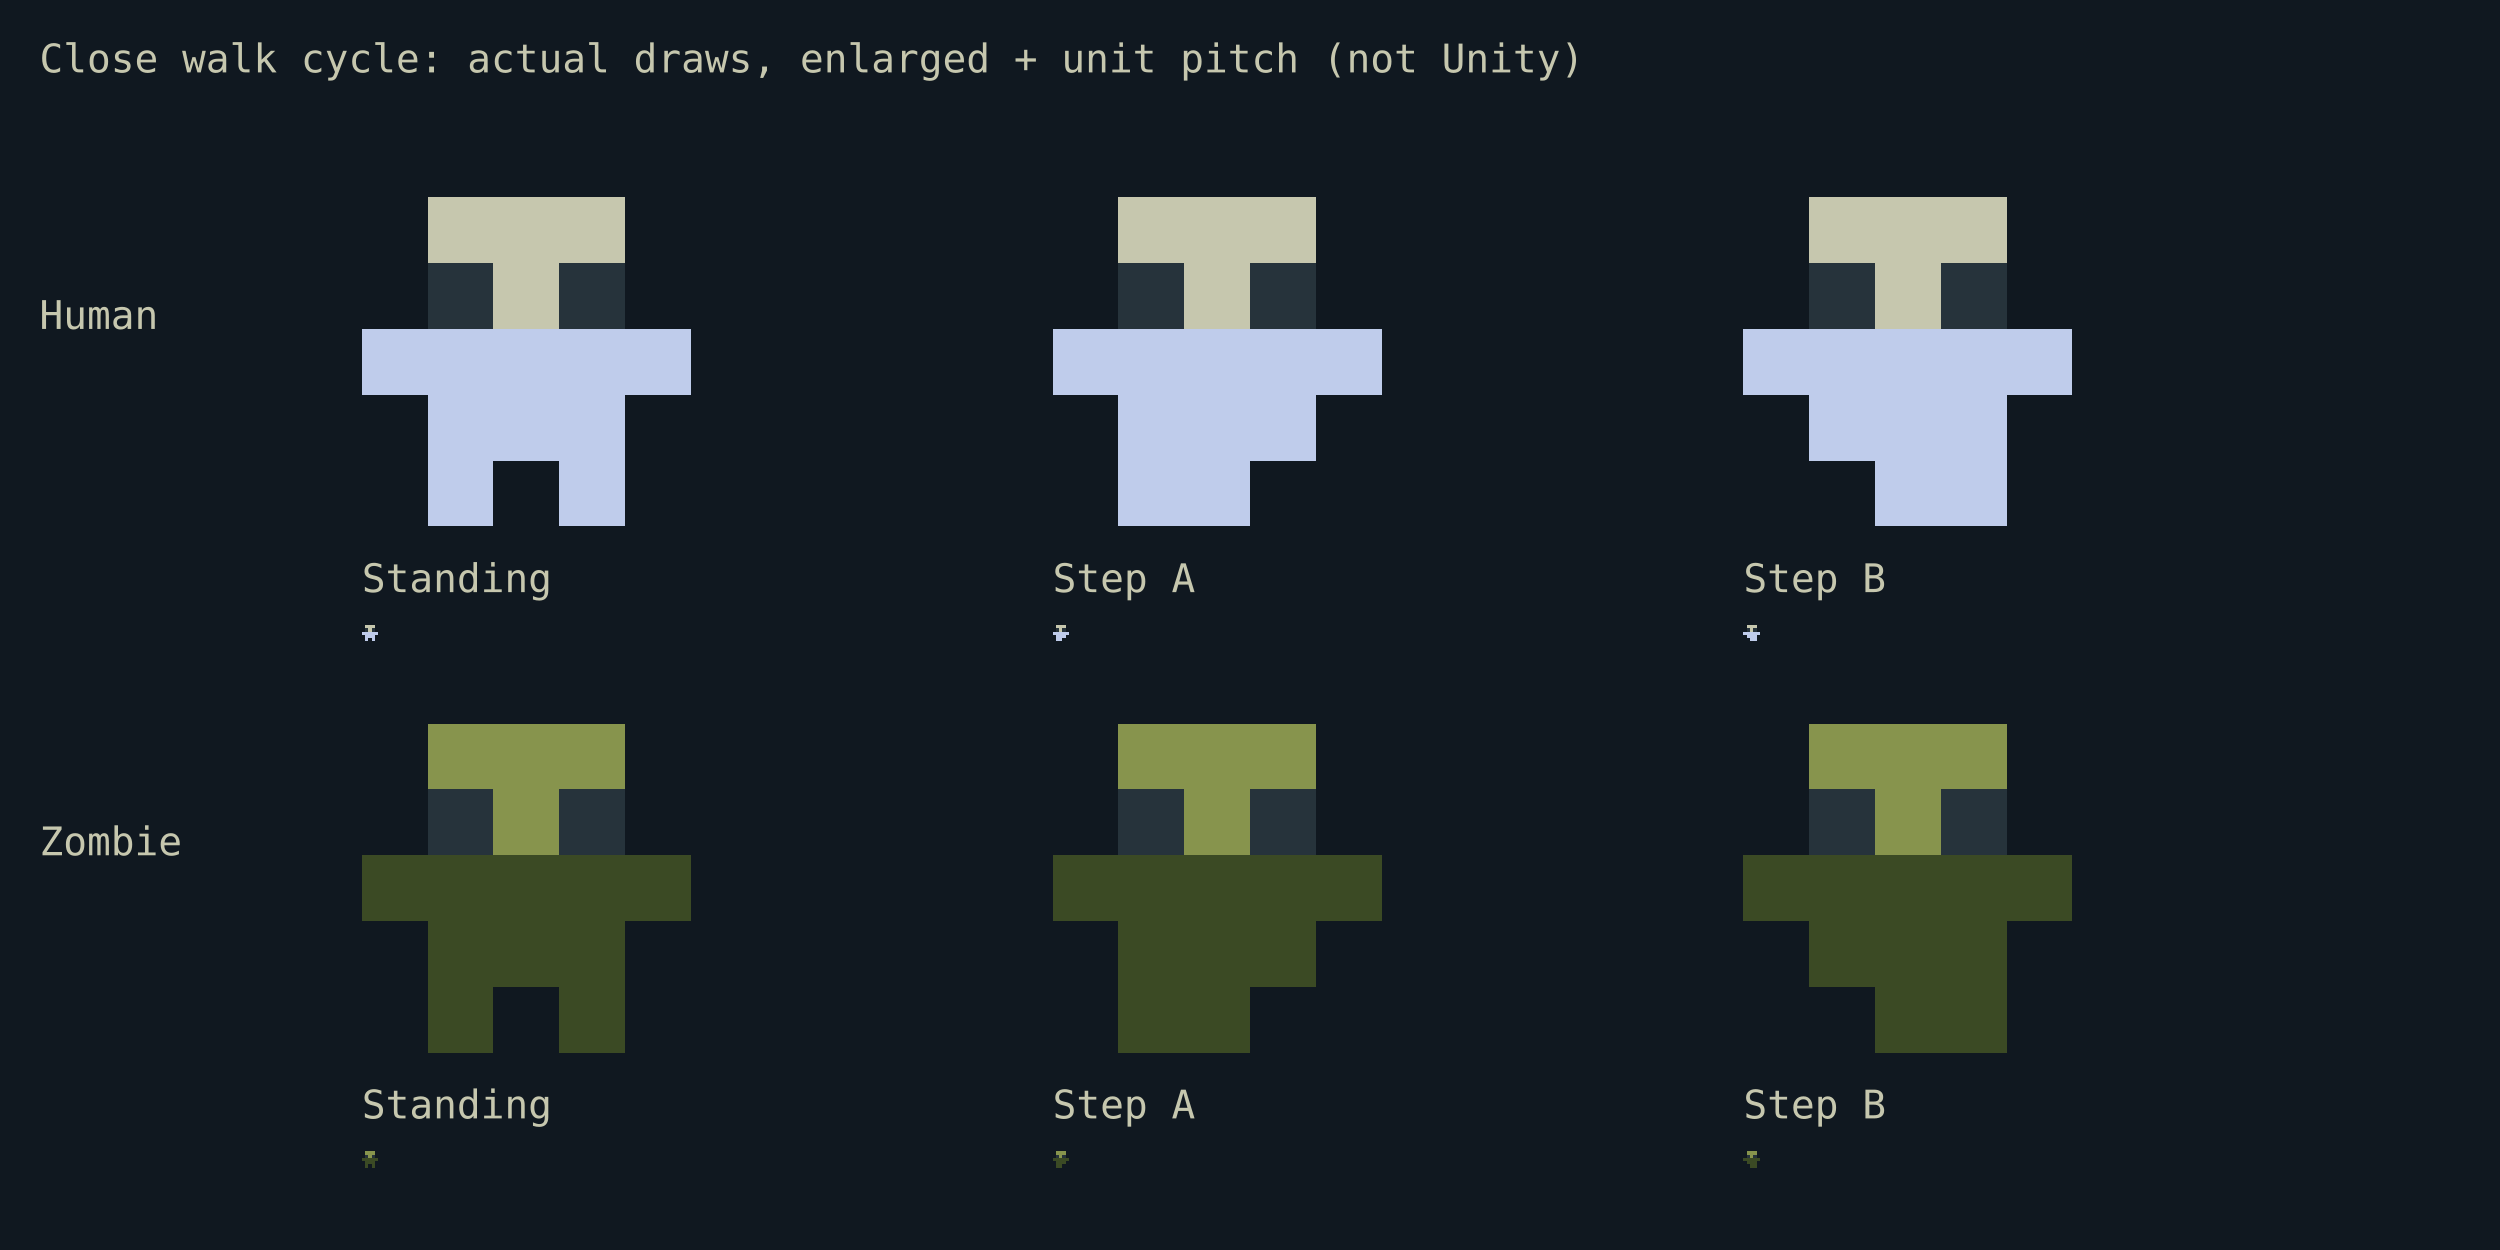
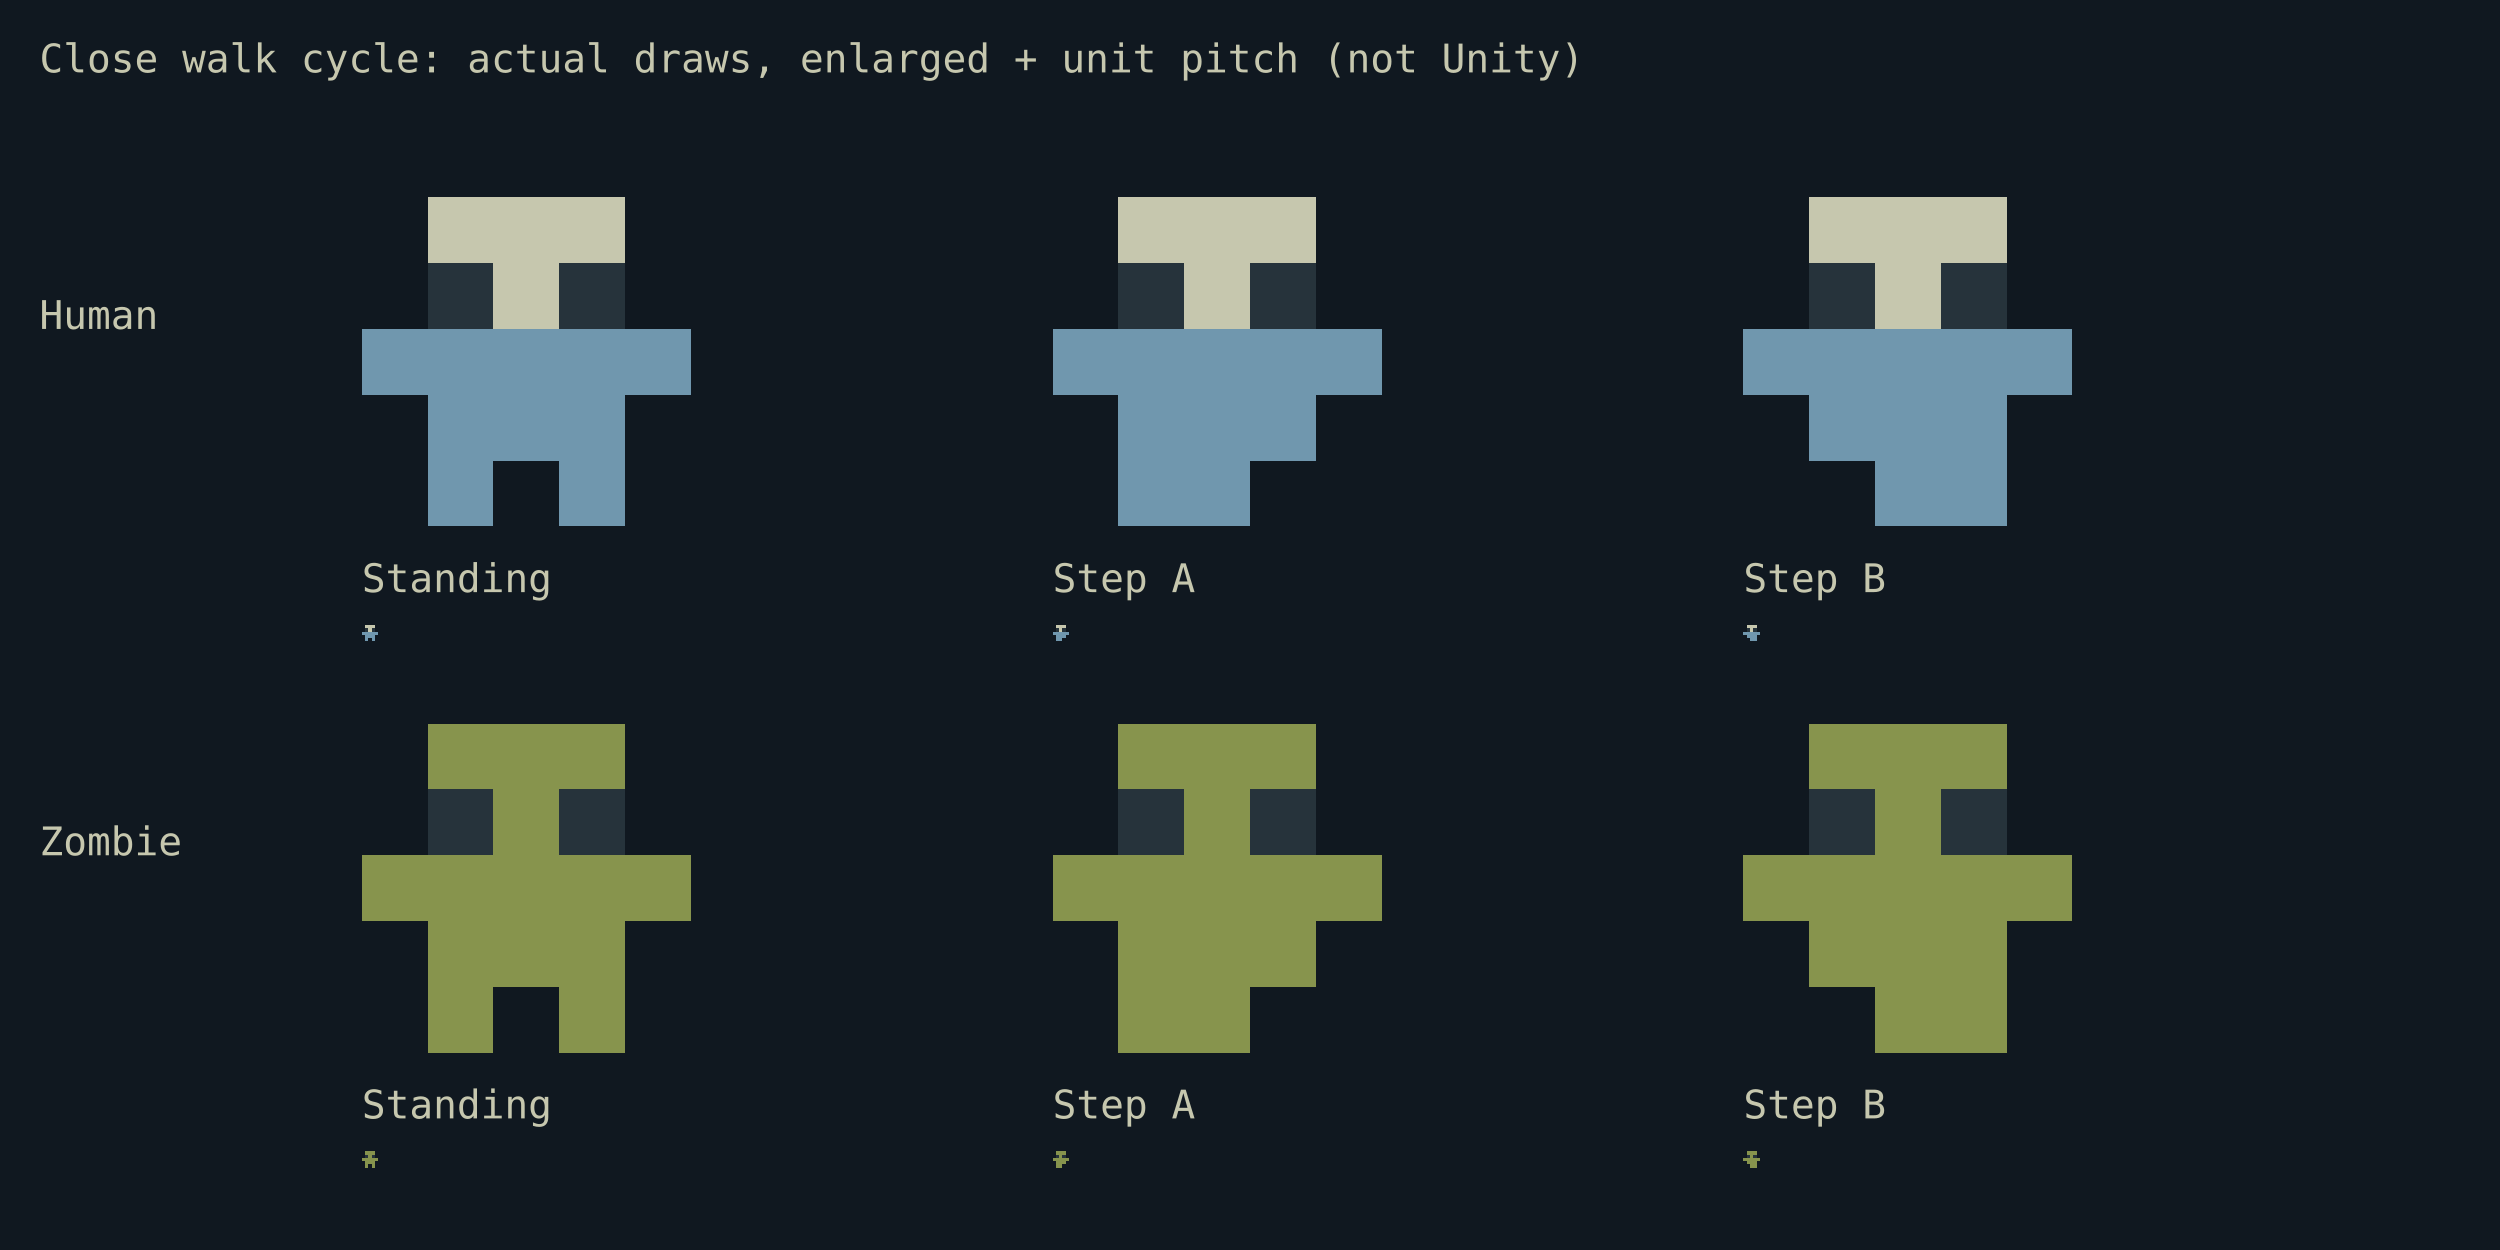
<svg xmlns="http://www.w3.org/2000/svg" width="760" height="380" shape-rendering="crispEdges">
  <rect width="760" height="380" fill="#101820" />
  <text x="12" y="22" fill="#c6c7ae" font-family="monospace" font-size="12">Close walk cycle: actual draws, enlarged + unit pitch (not Unity)</text>
  <rect x="130" y="60" width="20" height="20" fill="rgb(198,199,174)" />
  <rect x="111" y="190" width="1" height="1" fill="rgb(198,199,174)" />
  <rect x="150" y="60" width="20" height="20" fill="rgb(198,199,174)" />
  <rect x="112" y="190" width="1" height="1" fill="rgb(198,199,174)" />
  <rect x="170" y="60" width="20" height="20" fill="rgb(198,199,174)" />
  <rect x="113" y="190" width="1" height="1" fill="rgb(198,199,174)" />
  <rect x="130" y="80" width="20" height="20" fill="rgb(38,51,59)" />
  <rect x="111" y="191" width="1" height="1" fill="rgb(38,51,59)" />
  <rect x="150" y="80" width="20" height="20" fill="rgb(198,199,174)" />
  <rect x="112" y="191" width="1" height="1" fill="rgb(198,199,174)" />
  <rect x="170" y="80" width="20" height="20" fill="rgb(38,51,59)" />
  <rect x="113" y="191" width="1" height="1" fill="rgb(38,51,59)" />
-   <rect x="110" y="100" width="20" height="20" fill="rgb(191,204,235)" />
-   <rect x="110" y="192" width="1" height="1" fill="rgb(191,204,235)" />
-   <rect x="130" y="100" width="20" height="20" fill="rgb(191,204,235)" />
-   <rect x="111" y="192" width="1" height="1" fill="rgb(191,204,235)" />
-   <rect x="150" y="100" width="20" height="20" fill="rgb(191,204,235)" />
-   <rect x="112" y="192" width="1" height="1" fill="rgb(191,204,235)" />
-   <rect x="170" y="100" width="20" height="20" fill="rgb(191,204,235)" />
-   <rect x="113" y="192" width="1" height="1" fill="rgb(191,204,235)" />
-   <rect x="190" y="100" width="20" height="20" fill="rgb(191,204,235)" />
-   <rect x="114" y="192" width="1" height="1" fill="rgb(191,204,235)" />
-   <rect x="130" y="120" width="20" height="20" fill="rgb(191,204,235)" />
-   <rect x="111" y="193" width="1" height="1" fill="rgb(191,204,235)" />
-   <rect x="150" y="120" width="20" height="20" fill="rgb(191,204,235)" />
-   <rect x="112" y="193" width="1" height="1" fill="rgb(191,204,235)" />
-   <rect x="170" y="120" width="20" height="20" fill="rgb(191,204,235)" />
-   <rect x="113" y="193" width="1" height="1" fill="rgb(191,204,235)" />
-   <rect x="130" y="140" width="20" height="20" fill="rgb(191,204,235)" />
-   <rect x="111" y="194" width="1" height="1" fill="rgb(191,204,235)" />
-   <rect x="170" y="140" width="20" height="20" fill="rgb(191,204,235)" />
-   <rect x="113" y="194" width="1" height="1" fill="rgb(191,204,235)" />
+   <rect x="110" y="100" width="20" height="20" fill="rgb(112,151,174)" />
+   <rect x="110" y="192" width="1" height="1" fill="rgb(112,151,174)" />
+   <rect x="130" y="100" width="20" height="20" fill="rgb(112,151,174)" />
+   <rect x="111" y="192" width="1" height="1" fill="rgb(112,151,174)" />
+   <rect x="150" y="100" width="20" height="20" fill="rgb(112,151,174)" />
+   <rect x="112" y="192" width="1" height="1" fill="rgb(112,151,174)" />
+   <rect x="170" y="100" width="20" height="20" fill="rgb(112,151,174)" />
+   <rect x="113" y="192" width="1" height="1" fill="rgb(112,151,174)" />
+   <rect x="190" y="100" width="20" height="20" fill="rgb(112,151,174)" />
+   <rect x="114" y="192" width="1" height="1" fill="rgb(112,151,174)" />
+   <rect x="130" y="120" width="20" height="20" fill="rgb(112,151,174)" />
+   <rect x="111" y="193" width="1" height="1" fill="rgb(112,151,174)" />
+   <rect x="150" y="120" width="20" height="20" fill="rgb(112,151,174)" />
+   <rect x="112" y="193" width="1" height="1" fill="rgb(112,151,174)" />
+   <rect x="170" y="120" width="20" height="20" fill="rgb(112,151,174)" />
+   <rect x="113" y="193" width="1" height="1" fill="rgb(112,151,174)" />
+   <rect x="130" y="140" width="20" height="20" fill="rgb(112,151,174)" />
+   <rect x="111" y="194" width="1" height="1" fill="rgb(112,151,174)" />
+   <rect x="170" y="140" width="20" height="20" fill="rgb(112,151,174)" />
+   <rect x="113" y="194" width="1" height="1" fill="rgb(112,151,174)" />
  <text x="110" y="180" fill="#c6c7ae" font-family="monospace" font-size="12">Standing</text>
  <rect x="340" y="60" width="20" height="20" fill="rgb(198,199,174)" />
  <rect x="321" y="190" width="1" height="1" fill="rgb(198,199,174)" />
  <rect x="360" y="60" width="20" height="20" fill="rgb(198,199,174)" />
  <rect x="322" y="190" width="1" height="1" fill="rgb(198,199,174)" />
  <rect x="380" y="60" width="20" height="20" fill="rgb(198,199,174)" />
  <rect x="323" y="190" width="1" height="1" fill="rgb(198,199,174)" />
  <rect x="340" y="80" width="20" height="20" fill="rgb(38,51,59)" />
  <rect x="321" y="191" width="1" height="1" fill="rgb(38,51,59)" />
  <rect x="360" y="80" width="20" height="20" fill="rgb(198,199,174)" />
  <rect x="322" y="191" width="1" height="1" fill="rgb(198,199,174)" />
  <rect x="380" y="80" width="20" height="20" fill="rgb(38,51,59)" />
  <rect x="323" y="191" width="1" height="1" fill="rgb(38,51,59)" />
-   <rect x="320" y="100" width="20" height="20" fill="rgb(191,204,235)" />
-   <rect x="320" y="192" width="1" height="1" fill="rgb(191,204,235)" />
-   <rect x="340" y="100" width="20" height="20" fill="rgb(191,204,235)" />
-   <rect x="321" y="192" width="1" height="1" fill="rgb(191,204,235)" />
-   <rect x="360" y="100" width="20" height="20" fill="rgb(191,204,235)" />
-   <rect x="322" y="192" width="1" height="1" fill="rgb(191,204,235)" />
-   <rect x="380" y="100" width="20" height="20" fill="rgb(191,204,235)" />
-   <rect x="323" y="192" width="1" height="1" fill="rgb(191,204,235)" />
-   <rect x="400" y="100" width="20" height="20" fill="rgb(191,204,235)" />
-   <rect x="324" y="192" width="1" height="1" fill="rgb(191,204,235)" />
-   <rect x="340" y="120" width="20" height="20" fill="rgb(191,204,235)" />
-   <rect x="321" y="193" width="1" height="1" fill="rgb(191,204,235)" />
-   <rect x="360" y="120" width="20" height="20" fill="rgb(191,204,235)" />
-   <rect x="322" y="193" width="1" height="1" fill="rgb(191,204,235)" />
-   <rect x="380" y="120" width="20" height="20" fill="rgb(191,204,235)" />
-   <rect x="323" y="193" width="1" height="1" fill="rgb(191,204,235)" />
-   <rect x="340" y="140" width="20" height="20" fill="rgb(191,204,235)" />
-   <rect x="321" y="194" width="1" height="1" fill="rgb(191,204,235)" />
-   <rect x="360" y="140" width="20" height="20" fill="rgb(191,204,235)" />
-   <rect x="322" y="194" width="1" height="1" fill="rgb(191,204,235)" />
+   <rect x="320" y="100" width="20" height="20" fill="rgb(112,151,174)" />
+   <rect x="320" y="192" width="1" height="1" fill="rgb(112,151,174)" />
+   <rect x="340" y="100" width="20" height="20" fill="rgb(112,151,174)" />
+   <rect x="321" y="192" width="1" height="1" fill="rgb(112,151,174)" />
+   <rect x="360" y="100" width="20" height="20" fill="rgb(112,151,174)" />
+   <rect x="322" y="192" width="1" height="1" fill="rgb(112,151,174)" />
+   <rect x="380" y="100" width="20" height="20" fill="rgb(112,151,174)" />
+   <rect x="323" y="192" width="1" height="1" fill="rgb(112,151,174)" />
+   <rect x="400" y="100" width="20" height="20" fill="rgb(112,151,174)" />
+   <rect x="324" y="192" width="1" height="1" fill="rgb(112,151,174)" />
+   <rect x="340" y="120" width="20" height="20" fill="rgb(112,151,174)" />
+   <rect x="321" y="193" width="1" height="1" fill="rgb(112,151,174)" />
+   <rect x="360" y="120" width="20" height="20" fill="rgb(112,151,174)" />
+   <rect x="322" y="193" width="1" height="1" fill="rgb(112,151,174)" />
+   <rect x="380" y="120" width="20" height="20" fill="rgb(112,151,174)" />
+   <rect x="323" y="193" width="1" height="1" fill="rgb(112,151,174)" />
+   <rect x="340" y="140" width="20" height="20" fill="rgb(112,151,174)" />
+   <rect x="321" y="194" width="1" height="1" fill="rgb(112,151,174)" />
+   <rect x="360" y="140" width="20" height="20" fill="rgb(112,151,174)" />
+   <rect x="322" y="194" width="1" height="1" fill="rgb(112,151,174)" />
  <text x="320" y="180" fill="#c6c7ae" font-family="monospace" font-size="12">Step A</text>
  <rect x="550" y="60" width="20" height="20" fill="rgb(198,199,174)" />
  <rect x="531" y="190" width="1" height="1" fill="rgb(198,199,174)" />
  <rect x="570" y="60" width="20" height="20" fill="rgb(198,199,174)" />
  <rect x="532" y="190" width="1" height="1" fill="rgb(198,199,174)" />
  <rect x="590" y="60" width="20" height="20" fill="rgb(198,199,174)" />
  <rect x="533" y="190" width="1" height="1" fill="rgb(198,199,174)" />
  <rect x="550" y="80" width="20" height="20" fill="rgb(38,51,59)" />
  <rect x="531" y="191" width="1" height="1" fill="rgb(38,51,59)" />
  <rect x="570" y="80" width="20" height="20" fill="rgb(198,199,174)" />
  <rect x="532" y="191" width="1" height="1" fill="rgb(198,199,174)" />
  <rect x="590" y="80" width="20" height="20" fill="rgb(38,51,59)" />
  <rect x="533" y="191" width="1" height="1" fill="rgb(38,51,59)" />
-   <rect x="530" y="100" width="20" height="20" fill="rgb(191,204,235)" />
-   <rect x="530" y="192" width="1" height="1" fill="rgb(191,204,235)" />
-   <rect x="550" y="100" width="20" height="20" fill="rgb(191,204,235)" />
-   <rect x="531" y="192" width="1" height="1" fill="rgb(191,204,235)" />
-   <rect x="570" y="100" width="20" height="20" fill="rgb(191,204,235)" />
-   <rect x="532" y="192" width="1" height="1" fill="rgb(191,204,235)" />
-   <rect x="590" y="100" width="20" height="20" fill="rgb(191,204,235)" />
-   <rect x="533" y="192" width="1" height="1" fill="rgb(191,204,235)" />
-   <rect x="610" y="100" width="20" height="20" fill="rgb(191,204,235)" />
-   <rect x="534" y="192" width="1" height="1" fill="rgb(191,204,235)" />
-   <rect x="550" y="120" width="20" height="20" fill="rgb(191,204,235)" />
-   <rect x="531" y="193" width="1" height="1" fill="rgb(191,204,235)" />
-   <rect x="570" y="120" width="20" height="20" fill="rgb(191,204,235)" />
-   <rect x="532" y="193" width="1" height="1" fill="rgb(191,204,235)" />
-   <rect x="590" y="120" width="20" height="20" fill="rgb(191,204,235)" />
-   <rect x="533" y="193" width="1" height="1" fill="rgb(191,204,235)" />
-   <rect x="570" y="140" width="20" height="20" fill="rgb(191,204,235)" />
-   <rect x="532" y="194" width="1" height="1" fill="rgb(191,204,235)" />
-   <rect x="590" y="140" width="20" height="20" fill="rgb(191,204,235)" />
-   <rect x="533" y="194" width="1" height="1" fill="rgb(191,204,235)" />
+   <rect x="530" y="100" width="20" height="20" fill="rgb(112,151,174)" />
+   <rect x="530" y="192" width="1" height="1" fill="rgb(112,151,174)" />
+   <rect x="550" y="100" width="20" height="20" fill="rgb(112,151,174)" />
+   <rect x="531" y="192" width="1" height="1" fill="rgb(112,151,174)" />
+   <rect x="570" y="100" width="20" height="20" fill="rgb(112,151,174)" />
+   <rect x="532" y="192" width="1" height="1" fill="rgb(112,151,174)" />
+   <rect x="590" y="100" width="20" height="20" fill="rgb(112,151,174)" />
+   <rect x="533" y="192" width="1" height="1" fill="rgb(112,151,174)" />
+   <rect x="610" y="100" width="20" height="20" fill="rgb(112,151,174)" />
+   <rect x="534" y="192" width="1" height="1" fill="rgb(112,151,174)" />
+   <rect x="550" y="120" width="20" height="20" fill="rgb(112,151,174)" />
+   <rect x="531" y="193" width="1" height="1" fill="rgb(112,151,174)" />
+   <rect x="570" y="120" width="20" height="20" fill="rgb(112,151,174)" />
+   <rect x="532" y="193" width="1" height="1" fill="rgb(112,151,174)" />
+   <rect x="590" y="120" width="20" height="20" fill="rgb(112,151,174)" />
+   <rect x="533" y="193" width="1" height="1" fill="rgb(112,151,174)" />
+   <rect x="570" y="140" width="20" height="20" fill="rgb(112,151,174)" />
+   <rect x="532" y="194" width="1" height="1" fill="rgb(112,151,174)" />
+   <rect x="590" y="140" width="20" height="20" fill="rgb(112,151,174)" />
+   <rect x="533" y="194" width="1" height="1" fill="rgb(112,151,174)" />
  <text x="530" y="180" fill="#c6c7ae" font-family="monospace" font-size="12">Step B</text>
  <text x="12" y="100" fill="#c6c7ae" font-family="monospace">Human</text>
  <rect x="130" y="220" width="20" height="20" fill="rgb(135,148,77)" />
  <rect x="111" y="350" width="1" height="1" fill="rgb(135,148,77)" />
  <rect x="150" y="220" width="20" height="20" fill="rgb(135,148,77)" />
  <rect x="112" y="350" width="1" height="1" fill="rgb(135,148,77)" />
  <rect x="170" y="220" width="20" height="20" fill="rgb(135,148,77)" />
  <rect x="113" y="350" width="1" height="1" fill="rgb(135,148,77)" />
  <rect x="130" y="240" width="20" height="20" fill="rgb(38,51,59)" />
  <rect x="111" y="351" width="1" height="1" fill="rgb(38,51,59)" />
  <rect x="150" y="240" width="20" height="20" fill="rgb(135,148,77)" />
  <rect x="112" y="351" width="1" height="1" fill="rgb(135,148,77)" />
  <rect x="170" y="240" width="20" height="20" fill="rgb(38,51,59)" />
  <rect x="113" y="351" width="1" height="1" fill="rgb(38,51,59)" />
-   <rect x="110" y="260" width="20" height="20" fill="rgb(59,74,36)" />
-   <rect x="110" y="352" width="1" height="1" fill="rgb(59,74,36)" />
-   <rect x="130" y="260" width="20" height="20" fill="rgb(59,74,36)" />
-   <rect x="111" y="352" width="1" height="1" fill="rgb(59,74,36)" />
-   <rect x="150" y="260" width="20" height="20" fill="rgb(59,74,36)" />
-   <rect x="112" y="352" width="1" height="1" fill="rgb(59,74,36)" />
-   <rect x="170" y="260" width="20" height="20" fill="rgb(59,74,36)" />
-   <rect x="113" y="352" width="1" height="1" fill="rgb(59,74,36)" />
-   <rect x="190" y="260" width="20" height="20" fill="rgb(59,74,36)" />
-   <rect x="114" y="352" width="1" height="1" fill="rgb(59,74,36)" />
-   <rect x="130" y="280" width="20" height="20" fill="rgb(59,74,36)" />
-   <rect x="111" y="353" width="1" height="1" fill="rgb(59,74,36)" />
-   <rect x="150" y="280" width="20" height="20" fill="rgb(59,74,36)" />
-   <rect x="112" y="353" width="1" height="1" fill="rgb(59,74,36)" />
-   <rect x="170" y="280" width="20" height="20" fill="rgb(59,74,36)" />
-   <rect x="113" y="353" width="1" height="1" fill="rgb(59,74,36)" />
-   <rect x="130" y="300" width="20" height="20" fill="rgb(59,74,36)" />
-   <rect x="111" y="354" width="1" height="1" fill="rgb(59,74,36)" />
-   <rect x="170" y="300" width="20" height="20" fill="rgb(59,74,36)" />
-   <rect x="113" y="354" width="1" height="1" fill="rgb(59,74,36)" />
+   <rect x="110" y="260" width="20" height="20" fill="rgb(135,148,77)" />
+   <rect x="110" y="352" width="1" height="1" fill="rgb(135,148,77)" />
+   <rect x="130" y="260" width="20" height="20" fill="rgb(135,148,77)" />
+   <rect x="111" y="352" width="1" height="1" fill="rgb(135,148,77)" />
+   <rect x="150" y="260" width="20" height="20" fill="rgb(135,148,77)" />
+   <rect x="112" y="352" width="1" height="1" fill="rgb(135,148,77)" />
+   <rect x="170" y="260" width="20" height="20" fill="rgb(135,148,77)" />
+   <rect x="113" y="352" width="1" height="1" fill="rgb(135,148,77)" />
+   <rect x="190" y="260" width="20" height="20" fill="rgb(135,148,77)" />
+   <rect x="114" y="352" width="1" height="1" fill="rgb(135,148,77)" />
+   <rect x="130" y="280" width="20" height="20" fill="rgb(135,148,77)" />
+   <rect x="111" y="353" width="1" height="1" fill="rgb(135,148,77)" />
+   <rect x="150" y="280" width="20" height="20" fill="rgb(135,148,77)" />
+   <rect x="112" y="353" width="1" height="1" fill="rgb(135,148,77)" />
+   <rect x="170" y="280" width="20" height="20" fill="rgb(135,148,77)" />
+   <rect x="113" y="353" width="1" height="1" fill="rgb(135,148,77)" />
+   <rect x="130" y="300" width="20" height="20" fill="rgb(135,148,77)" />
+   <rect x="111" y="354" width="1" height="1" fill="rgb(135,148,77)" />
+   <rect x="170" y="300" width="20" height="20" fill="rgb(135,148,77)" />
+   <rect x="113" y="354" width="1" height="1" fill="rgb(135,148,77)" />
  <text x="110" y="340" fill="#c6c7ae" font-family="monospace" font-size="12">Standing</text>
  <rect x="340" y="220" width="20" height="20" fill="rgb(135,148,77)" />
  <rect x="321" y="350" width="1" height="1" fill="rgb(135,148,77)" />
  <rect x="360" y="220" width="20" height="20" fill="rgb(135,148,77)" />
  <rect x="322" y="350" width="1" height="1" fill="rgb(135,148,77)" />
  <rect x="380" y="220" width="20" height="20" fill="rgb(135,148,77)" />
  <rect x="323" y="350" width="1" height="1" fill="rgb(135,148,77)" />
  <rect x="340" y="240" width="20" height="20" fill="rgb(38,51,59)" />
  <rect x="321" y="351" width="1" height="1" fill="rgb(38,51,59)" />
  <rect x="360" y="240" width="20" height="20" fill="rgb(135,148,77)" />
  <rect x="322" y="351" width="1" height="1" fill="rgb(135,148,77)" />
  <rect x="380" y="240" width="20" height="20" fill="rgb(38,51,59)" />
  <rect x="323" y="351" width="1" height="1" fill="rgb(38,51,59)" />
-   <rect x="320" y="260" width="20" height="20" fill="rgb(59,74,36)" />
-   <rect x="320" y="352" width="1" height="1" fill="rgb(59,74,36)" />
-   <rect x="340" y="260" width="20" height="20" fill="rgb(59,74,36)" />
-   <rect x="321" y="352" width="1" height="1" fill="rgb(59,74,36)" />
-   <rect x="360" y="260" width="20" height="20" fill="rgb(59,74,36)" />
-   <rect x="322" y="352" width="1" height="1" fill="rgb(59,74,36)" />
-   <rect x="380" y="260" width="20" height="20" fill="rgb(59,74,36)" />
-   <rect x="323" y="352" width="1" height="1" fill="rgb(59,74,36)" />
-   <rect x="400" y="260" width="20" height="20" fill="rgb(59,74,36)" />
-   <rect x="324" y="352" width="1" height="1" fill="rgb(59,74,36)" />
-   <rect x="340" y="280" width="20" height="20" fill="rgb(59,74,36)" />
-   <rect x="321" y="353" width="1" height="1" fill="rgb(59,74,36)" />
-   <rect x="360" y="280" width="20" height="20" fill="rgb(59,74,36)" />
-   <rect x="322" y="353" width="1" height="1" fill="rgb(59,74,36)" />
-   <rect x="380" y="280" width="20" height="20" fill="rgb(59,74,36)" />
-   <rect x="323" y="353" width="1" height="1" fill="rgb(59,74,36)" />
-   <rect x="340" y="300" width="20" height="20" fill="rgb(59,74,36)" />
-   <rect x="321" y="354" width="1" height="1" fill="rgb(59,74,36)" />
-   <rect x="360" y="300" width="20" height="20" fill="rgb(59,74,36)" />
-   <rect x="322" y="354" width="1" height="1" fill="rgb(59,74,36)" />
+   <rect x="320" y="260" width="20" height="20" fill="rgb(135,148,77)" />
+   <rect x="320" y="352" width="1" height="1" fill="rgb(135,148,77)" />
+   <rect x="340" y="260" width="20" height="20" fill="rgb(135,148,77)" />
+   <rect x="321" y="352" width="1" height="1" fill="rgb(135,148,77)" />
+   <rect x="360" y="260" width="20" height="20" fill="rgb(135,148,77)" />
+   <rect x="322" y="352" width="1" height="1" fill="rgb(135,148,77)" />
+   <rect x="380" y="260" width="20" height="20" fill="rgb(135,148,77)" />
+   <rect x="323" y="352" width="1" height="1" fill="rgb(135,148,77)" />
+   <rect x="400" y="260" width="20" height="20" fill="rgb(135,148,77)" />
+   <rect x="324" y="352" width="1" height="1" fill="rgb(135,148,77)" />
+   <rect x="340" y="280" width="20" height="20" fill="rgb(135,148,77)" />
+   <rect x="321" y="353" width="1" height="1" fill="rgb(135,148,77)" />
+   <rect x="360" y="280" width="20" height="20" fill="rgb(135,148,77)" />
+   <rect x="322" y="353" width="1" height="1" fill="rgb(135,148,77)" />
+   <rect x="380" y="280" width="20" height="20" fill="rgb(135,148,77)" />
+   <rect x="323" y="353" width="1" height="1" fill="rgb(135,148,77)" />
+   <rect x="340" y="300" width="20" height="20" fill="rgb(135,148,77)" />
+   <rect x="321" y="354" width="1" height="1" fill="rgb(135,148,77)" />
+   <rect x="360" y="300" width="20" height="20" fill="rgb(135,148,77)" />
+   <rect x="322" y="354" width="1" height="1" fill="rgb(135,148,77)" />
  <text x="320" y="340" fill="#c6c7ae" font-family="monospace" font-size="12">Step A</text>
  <rect x="550" y="220" width="20" height="20" fill="rgb(135,148,77)" />
  <rect x="531" y="350" width="1" height="1" fill="rgb(135,148,77)" />
  <rect x="570" y="220" width="20" height="20" fill="rgb(135,148,77)" />
  <rect x="532" y="350" width="1" height="1" fill="rgb(135,148,77)" />
  <rect x="590" y="220" width="20" height="20" fill="rgb(135,148,77)" />
  <rect x="533" y="350" width="1" height="1" fill="rgb(135,148,77)" />
  <rect x="550" y="240" width="20" height="20" fill="rgb(38,51,59)" />
  <rect x="531" y="351" width="1" height="1" fill="rgb(38,51,59)" />
  <rect x="570" y="240" width="20" height="20" fill="rgb(135,148,77)" />
  <rect x="532" y="351" width="1" height="1" fill="rgb(135,148,77)" />
  <rect x="590" y="240" width="20" height="20" fill="rgb(38,51,59)" />
  <rect x="533" y="351" width="1" height="1" fill="rgb(38,51,59)" />
-   <rect x="530" y="260" width="20" height="20" fill="rgb(59,74,36)" />
-   <rect x="530" y="352" width="1" height="1" fill="rgb(59,74,36)" />
-   <rect x="550" y="260" width="20" height="20" fill="rgb(59,74,36)" />
-   <rect x="531" y="352" width="1" height="1" fill="rgb(59,74,36)" />
-   <rect x="570" y="260" width="20" height="20" fill="rgb(59,74,36)" />
-   <rect x="532" y="352" width="1" height="1" fill="rgb(59,74,36)" />
-   <rect x="590" y="260" width="20" height="20" fill="rgb(59,74,36)" />
-   <rect x="533" y="352" width="1" height="1" fill="rgb(59,74,36)" />
-   <rect x="610" y="260" width="20" height="20" fill="rgb(59,74,36)" />
-   <rect x="534" y="352" width="1" height="1" fill="rgb(59,74,36)" />
-   <rect x="550" y="280" width="20" height="20" fill="rgb(59,74,36)" />
-   <rect x="531" y="353" width="1" height="1" fill="rgb(59,74,36)" />
-   <rect x="570" y="280" width="20" height="20" fill="rgb(59,74,36)" />
-   <rect x="532" y="353" width="1" height="1" fill="rgb(59,74,36)" />
-   <rect x="590" y="280" width="20" height="20" fill="rgb(59,74,36)" />
-   <rect x="533" y="353" width="1" height="1" fill="rgb(59,74,36)" />
-   <rect x="570" y="300" width="20" height="20" fill="rgb(59,74,36)" />
-   <rect x="532" y="354" width="1" height="1" fill="rgb(59,74,36)" />
-   <rect x="590" y="300" width="20" height="20" fill="rgb(59,74,36)" />
-   <rect x="533" y="354" width="1" height="1" fill="rgb(59,74,36)" />
+   <rect x="530" y="260" width="20" height="20" fill="rgb(135,148,77)" />
+   <rect x="530" y="352" width="1" height="1" fill="rgb(135,148,77)" />
+   <rect x="550" y="260" width="20" height="20" fill="rgb(135,148,77)" />
+   <rect x="531" y="352" width="1" height="1" fill="rgb(135,148,77)" />
+   <rect x="570" y="260" width="20" height="20" fill="rgb(135,148,77)" />
+   <rect x="532" y="352" width="1" height="1" fill="rgb(135,148,77)" />
+   <rect x="590" y="260" width="20" height="20" fill="rgb(135,148,77)" />
+   <rect x="533" y="352" width="1" height="1" fill="rgb(135,148,77)" />
+   <rect x="610" y="260" width="20" height="20" fill="rgb(135,148,77)" />
+   <rect x="534" y="352" width="1" height="1" fill="rgb(135,148,77)" />
+   <rect x="550" y="280" width="20" height="20" fill="rgb(135,148,77)" />
+   <rect x="531" y="353" width="1" height="1" fill="rgb(135,148,77)" />
+   <rect x="570" y="280" width="20" height="20" fill="rgb(135,148,77)" />
+   <rect x="532" y="353" width="1" height="1" fill="rgb(135,148,77)" />
+   <rect x="590" y="280" width="20" height="20" fill="rgb(135,148,77)" />
+   <rect x="533" y="353" width="1" height="1" fill="rgb(135,148,77)" />
+   <rect x="570" y="300" width="20" height="20" fill="rgb(135,148,77)" />
+   <rect x="532" y="354" width="1" height="1" fill="rgb(135,148,77)" />
+   <rect x="590" y="300" width="20" height="20" fill="rgb(135,148,77)" />
+   <rect x="533" y="354" width="1" height="1" fill="rgb(135,148,77)" />
  <text x="530" y="340" fill="#c6c7ae" font-family="monospace" font-size="12">Step B</text>
  <text x="12" y="260" fill="#c6c7ae" font-family="monospace">Zombie</text>
</svg>
